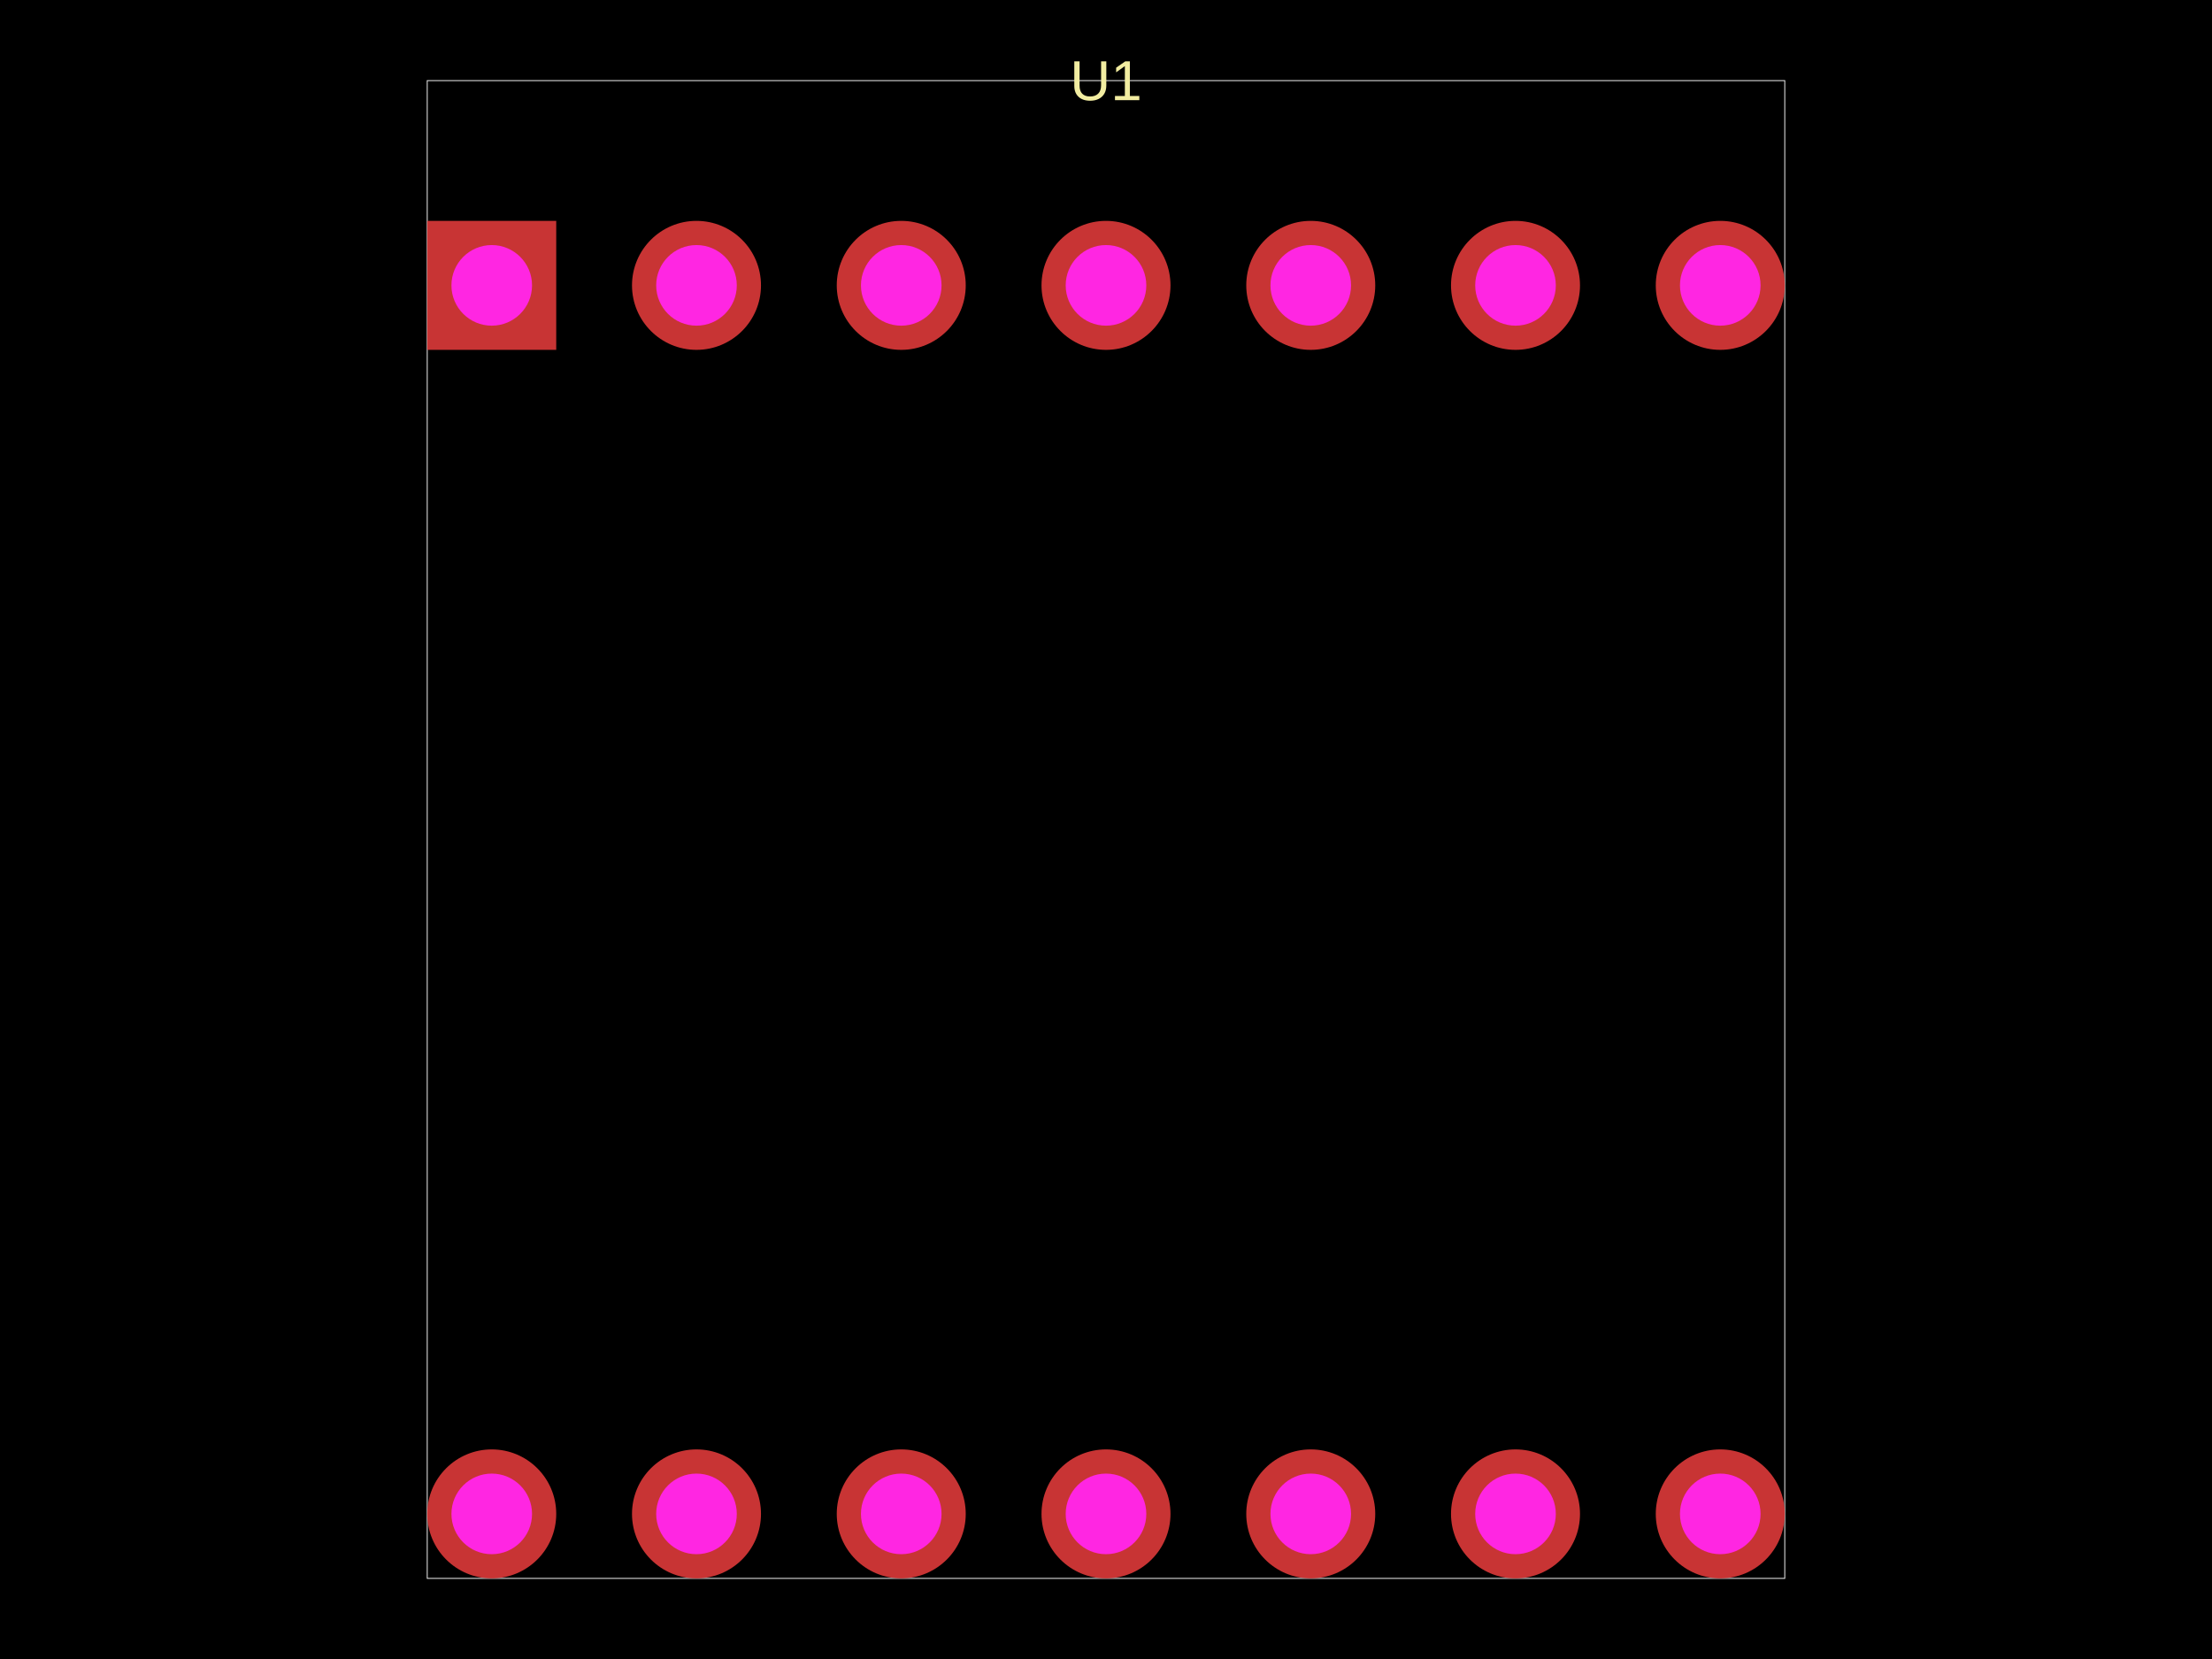
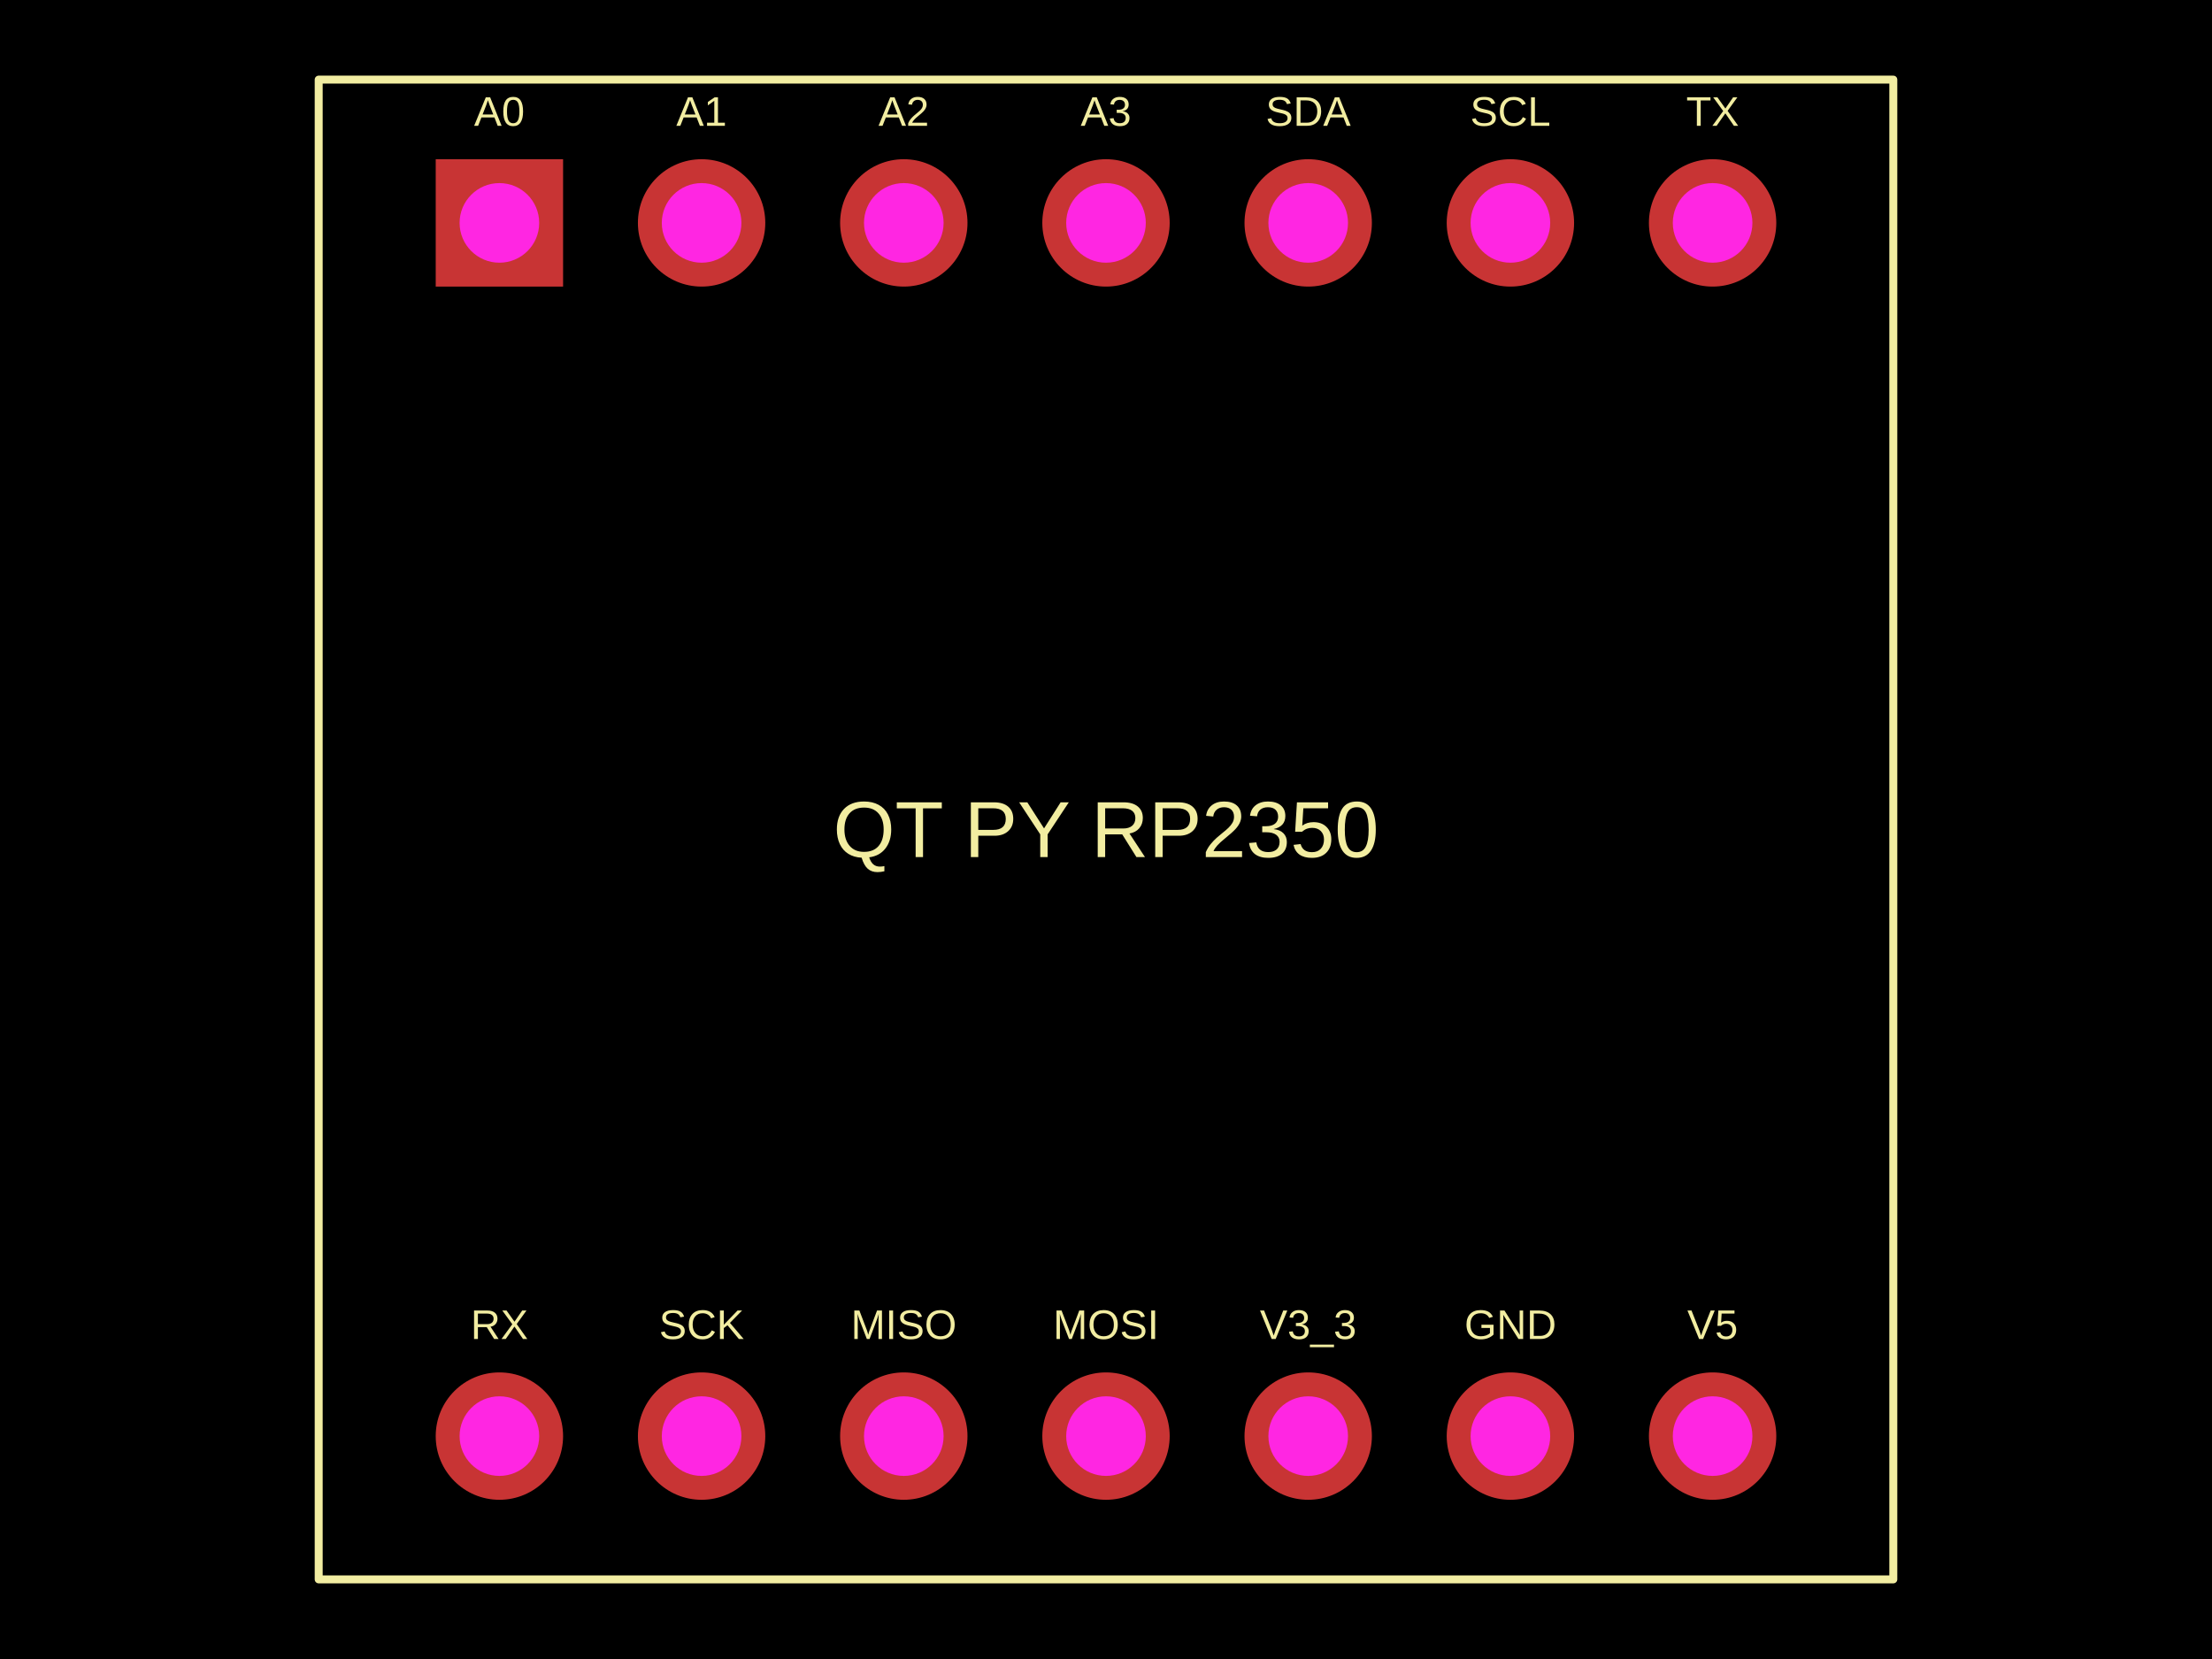
- <svg xmlns="http://www.w3.org/2000/svg" width="800" height="600" data-software-used-string="@tscircuit/core@0.0.1565">
+ <svg xmlns="http://www.w3.org/2000/svg" width="800" height="600" data-software-used-string="@tscircuit/core@0.0.1580">
  <style />
  <rect class="boundary" x="0" y="0" fill="#000" width="800" height="600" data-type="pcb_background" data-pcb-layer="global" />
-   <rect class="pcb-boundary" fill="none" stroke="#fff" stroke-width="0.3" x="154.519" y="29.155" width="490.962" height="541.691" data-type="pcb_boundary" data-pcb-layer="global" />
-   <text x="0" y="0" dx="0" dy="0" fill="#f2eda1" font-family="Arial, sans-serif" font-size="20.408" text-anchor="middle" dominant-baseline="central" transform="matrix(1,0,0,1,400,29.15452)" class="pcb-silkscreen-text pcb-silkscreen-top" data-pcb-silkscreen-text-id="pcb_silkscreen_text_0" stroke="none" data-type="pcb_silkscreen_text" data-pcb-layer="top">U1</text>
+   <rect class="pcb-boundary" fill="none" stroke="#fff" stroke-width="0.3" x="115.259" y="28.791" width="569.482" height="542.418" data-type="pcb_boundary" data-pcb-layer="global" />
+   <text x="0" y="0" dx="0" dy="0" fill="#f2eda1" font-family="Arial, sans-serif" font-size="14.971" text-anchor="middle" dominant-baseline="central" transform="matrix(1,0,0,1,180.6142,40.3071)" class="pcb-silkscreen-text pcb-silkscreen-top" data-pcb-silkscreen-text-id="pcb_silkscreen_text_0" stroke="none" data-type="pcb_silkscreen_text" data-pcb-layer="top">A0</text>
+   <text x="0" y="0" dx="0" dy="0" fill="#f2eda1" font-family="Arial, sans-serif" font-size="14.971" text-anchor="middle" dominant-baseline="central" transform="matrix(1,0,0,1,253.7428,40.3071)" class="pcb-silkscreen-text pcb-silkscreen-top" data-pcb-silkscreen-text-id="pcb_silkscreen_text_1" stroke="none" data-type="pcb_silkscreen_text" data-pcb-layer="top">A1</text>
+   <text x="0" y="0" dx="0" dy="0" fill="#f2eda1" font-family="Arial, sans-serif" font-size="14.971" text-anchor="middle" dominant-baseline="central" transform="matrix(1,0,0,1,326.8714,40.3071)" class="pcb-silkscreen-text pcb-silkscreen-top" data-pcb-silkscreen-text-id="pcb_silkscreen_text_2" stroke="none" data-type="pcb_silkscreen_text" data-pcb-layer="top">A2</text>
+   <text x="0" y="0" dx="0" dy="0" fill="#f2eda1" font-family="Arial, sans-serif" font-size="14.971" text-anchor="middle" dominant-baseline="central" transform="matrix(1,0,0,1,400,40.3071)" class="pcb-silkscreen-text pcb-silkscreen-top" data-pcb-silkscreen-text-id="pcb_silkscreen_text_3" stroke="none" data-type="pcb_silkscreen_text" data-pcb-layer="top">A3</text>
+   <text x="0" y="0" dx="0" dy="0" fill="#f2eda1" font-family="Arial, sans-serif" font-size="14.971" text-anchor="middle" dominant-baseline="central" transform="matrix(1,0,0,1,473.1286,40.3071)" class="pcb-silkscreen-text pcb-silkscreen-top" data-pcb-silkscreen-text-id="pcb_silkscreen_text_4" stroke="none" data-type="pcb_silkscreen_text" data-pcb-layer="top">SDA</text>
+   <text x="0" y="0" dx="0" dy="0" fill="#f2eda1" font-family="Arial, sans-serif" font-size="14.971" text-anchor="middle" dominant-baseline="central" transform="matrix(1,0,0,1,546.2572,40.3071)" class="pcb-silkscreen-text pcb-silkscreen-top" data-pcb-silkscreen-text-id="pcb_silkscreen_text_5" stroke="none" data-type="pcb_silkscreen_text" data-pcb-layer="top">SCL</text>
+   <text x="0" y="0" dx="0" dy="0" fill="#f2eda1" font-family="Arial, sans-serif" font-size="14.971" text-anchor="middle" dominant-baseline="central" transform="matrix(1,0,0,1,619.3858,40.3071)" class="pcb-silkscreen-text pcb-silkscreen-top" data-pcb-silkscreen-text-id="pcb_silkscreen_text_6" stroke="none" data-type="pcb_silkscreen_text" data-pcb-layer="top">TX</text>
+   <text x="0" y="0" dx="0" dy="0" fill="#f2eda1" font-family="Arial, sans-serif" font-size="14.971" text-anchor="middle" dominant-baseline="central" transform="matrix(1,0,0,1,180.6142,479.0787)" class="pcb-silkscreen-text pcb-silkscreen-top" data-pcb-silkscreen-text-id="pcb_silkscreen_text_7" stroke="none" data-type="pcb_silkscreen_text" data-pcb-layer="top">RX</text>
+   <text x="0" y="0" dx="0" dy="0" fill="#f2eda1" font-family="Arial, sans-serif" font-size="14.971" text-anchor="middle" dominant-baseline="central" transform="matrix(1,0,0,1,253.7428,479.0787)" class="pcb-silkscreen-text pcb-silkscreen-top" data-pcb-silkscreen-text-id="pcb_silkscreen_text_8" stroke="none" data-type="pcb_silkscreen_text" data-pcb-layer="top">SCK</text>
+   <text x="0" y="0" dx="0" dy="0" fill="#f2eda1" font-family="Arial, sans-serif" font-size="14.971" text-anchor="middle" dominant-baseline="central" transform="matrix(1,0,0,1,326.8714,479.0787)" class="pcb-silkscreen-text pcb-silkscreen-top" data-pcb-silkscreen-text-id="pcb_silkscreen_text_9" stroke="none" data-type="pcb_silkscreen_text" data-pcb-layer="top">MISO</text>
+   <text x="0" y="0" dx="0" dy="0" fill="#f2eda1" font-family="Arial, sans-serif" font-size="14.971" text-anchor="middle" dominant-baseline="central" transform="matrix(1,0,0,1,400,479.0787)" class="pcb-silkscreen-text pcb-silkscreen-top" data-pcb-silkscreen-text-id="pcb_silkscreen_text_10" stroke="none" data-type="pcb_silkscreen_text" data-pcb-layer="top">MOSI</text>
+   <text x="0" y="0" dx="0" dy="0" fill="#f2eda1" font-family="Arial, sans-serif" font-size="14.971" text-anchor="middle" dominant-baseline="central" transform="matrix(1,0,0,1,473.1286,479.0787)" class="pcb-silkscreen-text pcb-silkscreen-top" data-pcb-silkscreen-text-id="pcb_silkscreen_text_11" stroke="none" data-type="pcb_silkscreen_text" data-pcb-layer="top">V3_3</text>
+   <text x="0" y="0" dx="0" dy="0" fill="#f2eda1" font-family="Arial, sans-serif" font-size="14.971" text-anchor="middle" dominant-baseline="central" transform="matrix(1,0,0,1,546.2572,479.0787)" class="pcb-silkscreen-text pcb-silkscreen-top" data-pcb-silkscreen-text-id="pcb_silkscreen_text_12" stroke="none" data-type="pcb_silkscreen_text" data-pcb-layer="top">GND</text>
+   <text x="0" y="0" dx="0" dy="0" fill="#f2eda1" font-family="Arial, sans-serif" font-size="14.971" text-anchor="middle" dominant-baseline="central" transform="matrix(1,0,0,1,619.3858,479.0787)" class="pcb-silkscreen-text pcb-silkscreen-top" data-pcb-silkscreen-text-id="pcb_silkscreen_text_13" stroke="none" data-type="pcb_silkscreen_text" data-pcb-layer="top">V5</text>
+   <path class="pcb-silkscreen pcb-silkscreen-top" d="M 115.259 571.209 L 684.741 571.209 L 684.741 28.791 L 115.259 28.791 L 115.259 571.209 Z" fill="none" stroke="#f2eda1" stroke-width="2.879" stroke-linecap="round" stroke-linejoin="round" data-pcb-component-id="pcb_component_0" data-pcb-silkscreen-path-id="pcb_silkscreen_path_0" data-type="pcb_silkscreen_path" data-pcb-layer="top" />
+   <text x="0" y="0" dx="0" dy="0" fill="#f2eda1" font-family="Arial, sans-serif" font-size="28.791" text-anchor="middle" dominant-baseline="central" transform="matrix(1,0,0,1,400,300)" class="pcb-silkscreen-text pcb-silkscreen-top" data-pcb-silkscreen-text-id="pcb_silkscreen_text_14" stroke="none" data-type="pcb_silkscreen_text" data-pcb-layer="top">QT PY RP2350</text>
  <g data-type="pcb_plated_hole" data-pcb-layer="through" data-pad-name="U1.A0">
-     <rect class="pcb-hole-outer-pad" fill="rgb(200, 52, 52)" x="154.519" y="79.883" width="46.647" height="46.647" data-type="pcb_plated_hole" data-pcb-layer="top" />
-     <circle class="pcb-hole-inner" fill="#FF26E2" cx="177.843" cy="103.207" r="14.577" data-type="pcb_plated_hole_drill" data-pcb-layer="drill" />
+     <rect class="pcb-hole-outer-pad" fill="rgb(200, 52, 52)" x="157.582" y="57.582" width="46.065" height="46.065" data-type="pcb_plated_hole" data-pcb-layer="top" />
+     <circle class="pcb-hole-inner" fill="#FF26E2" cx="180.614" cy="80.614" r="14.395" data-type="pcb_plated_hole_drill" data-pcb-layer="drill" />
  </g>
  <g data-type="pcb_plated_hole" data-pcb-layer="through" data-pad-name="U1.A1">
-     <circle class="pcb-hole-outer" fill="rgb(200, 52, 52)" cx="251.895" cy="103.207" r="23.324" data-type="pcb_plated_hole" data-pcb-layer="top" />
-     <circle class="pcb-hole-inner" fill="#FF26E2" cx="251.895" cy="103.207" r="14.577" data-type="pcb_plated_hole_drill" data-pcb-layer="drill" />
+     <circle class="pcb-hole-outer" fill="rgb(200, 52, 52)" cx="253.743" cy="80.614" r="23.033" data-type="pcb_plated_hole" data-pcb-layer="top" />
+     <circle class="pcb-hole-inner" fill="#FF26E2" cx="253.743" cy="80.614" r="14.395" data-type="pcb_plated_hole_drill" data-pcb-layer="drill" />
  </g>
  <g data-type="pcb_plated_hole" data-pcb-layer="through" data-pad-name="U1.A2">
-     <circle class="pcb-hole-outer" fill="rgb(200, 52, 52)" cx="325.948" cy="103.207" r="23.324" data-type="pcb_plated_hole" data-pcb-layer="top" />
-     <circle class="pcb-hole-inner" fill="#FF26E2" cx="325.948" cy="103.207" r="14.577" data-type="pcb_plated_hole_drill" data-pcb-layer="drill" />
+     <circle class="pcb-hole-outer" fill="rgb(200, 52, 52)" cx="326.871" cy="80.614" r="23.033" data-type="pcb_plated_hole" data-pcb-layer="top" />
+     <circle class="pcb-hole-inner" fill="#FF26E2" cx="326.871" cy="80.614" r="14.395" data-type="pcb_plated_hole_drill" data-pcb-layer="drill" />
  </g>
  <g data-type="pcb_plated_hole" data-pcb-layer="through" data-pad-name="U1.A3">
-     <circle class="pcb-hole-outer" fill="rgb(200, 52, 52)" cx="400" cy="103.207" r="23.324" data-type="pcb_plated_hole" data-pcb-layer="top" />
-     <circle class="pcb-hole-inner" fill="#FF26E2" cx="400" cy="103.207" r="14.577" data-type="pcb_plated_hole_drill" data-pcb-layer="drill" />
+     <circle class="pcb-hole-outer" fill="rgb(200, 52, 52)" cx="400" cy="80.614" r="23.033" data-type="pcb_plated_hole" data-pcb-layer="top" />
+     <circle class="pcb-hole-inner" fill="#FF26E2" cx="400" cy="80.614" r="14.395" data-type="pcb_plated_hole_drill" data-pcb-layer="drill" />
  </g>
  <g data-type="pcb_plated_hole" data-pcb-layer="through" data-pad-name="U1.SDA">
-     <circle class="pcb-hole-outer" fill="rgb(200, 52, 52)" cx="474.052" cy="103.207" r="23.324" data-type="pcb_plated_hole" data-pcb-layer="top" />
-     <circle class="pcb-hole-inner" fill="#FF26E2" cx="474.052" cy="103.207" r="14.577" data-type="pcb_plated_hole_drill" data-pcb-layer="drill" />
+     <circle class="pcb-hole-outer" fill="rgb(200, 52, 52)" cx="473.129" cy="80.614" r="23.033" data-type="pcb_plated_hole" data-pcb-layer="top" />
+     <circle class="pcb-hole-inner" fill="#FF26E2" cx="473.129" cy="80.614" r="14.395" data-type="pcb_plated_hole_drill" data-pcb-layer="drill" />
  </g>
  <g data-type="pcb_plated_hole" data-pcb-layer="through" data-pad-name="U1.SCL">
-     <circle class="pcb-hole-outer" fill="rgb(200, 52, 52)" cx="548.105" cy="103.207" r="23.324" data-type="pcb_plated_hole" data-pcb-layer="top" />
-     <circle class="pcb-hole-inner" fill="#FF26E2" cx="548.105" cy="103.207" r="14.577" data-type="pcb_plated_hole_drill" data-pcb-layer="drill" />
+     <circle class="pcb-hole-outer" fill="rgb(200, 52, 52)" cx="546.257" cy="80.614" r="23.033" data-type="pcb_plated_hole" data-pcb-layer="top" />
+     <circle class="pcb-hole-inner" fill="#FF26E2" cx="546.257" cy="80.614" r="14.395" data-type="pcb_plated_hole_drill" data-pcb-layer="drill" />
  </g>
  <g data-type="pcb_plated_hole" data-pcb-layer="through" data-pad-name="U1.TX">
-     <circle class="pcb-hole-outer" fill="rgb(200, 52, 52)" cx="622.157" cy="103.207" r="23.324" data-type="pcb_plated_hole" data-pcb-layer="top" />
-     <circle class="pcb-hole-inner" fill="#FF26E2" cx="622.157" cy="103.207" r="14.577" data-type="pcb_plated_hole_drill" data-pcb-layer="drill" />
+     <circle class="pcb-hole-outer" fill="rgb(200, 52, 52)" cx="619.386" cy="80.614" r="23.033" data-type="pcb_plated_hole" data-pcb-layer="top" />
+     <circle class="pcb-hole-inner" fill="#FF26E2" cx="619.386" cy="80.614" r="14.395" data-type="pcb_plated_hole_drill" data-pcb-layer="drill" />
  </g>
  <g data-type="pcb_plated_hole" data-pcb-layer="through" data-pad-name="U1.RX">
-     <circle class="pcb-hole-outer" fill="rgb(200, 52, 52)" cx="177.843" cy="547.522" r="23.324" data-type="pcb_plated_hole" data-pcb-layer="top" />
-     <circle class="pcb-hole-inner" fill="#FF26E2" cx="177.843" cy="547.522" r="14.577" data-type="pcb_plated_hole_drill" data-pcb-layer="drill" />
+     <circle class="pcb-hole-outer" fill="rgb(200, 52, 52)" cx="180.614" cy="519.386" r="23.033" data-type="pcb_plated_hole" data-pcb-layer="top" />
+     <circle class="pcb-hole-inner" fill="#FF26E2" cx="180.614" cy="519.386" r="14.395" data-type="pcb_plated_hole_drill" data-pcb-layer="drill" />
  </g>
  <g data-type="pcb_plated_hole" data-pcb-layer="through" data-pad-name="U1.SCK">
-     <circle class="pcb-hole-outer" fill="rgb(200, 52, 52)" cx="251.895" cy="547.522" r="23.324" data-type="pcb_plated_hole" data-pcb-layer="top" />
-     <circle class="pcb-hole-inner" fill="#FF26E2" cx="251.895" cy="547.522" r="14.577" data-type="pcb_plated_hole_drill" data-pcb-layer="drill" />
+     <circle class="pcb-hole-outer" fill="rgb(200, 52, 52)" cx="253.743" cy="519.386" r="23.033" data-type="pcb_plated_hole" data-pcb-layer="top" />
+     <circle class="pcb-hole-inner" fill="#FF26E2" cx="253.743" cy="519.386" r="14.395" data-type="pcb_plated_hole_drill" data-pcb-layer="drill" />
  </g>
  <g data-type="pcb_plated_hole" data-pcb-layer="through" data-pad-name="U1.MISO">
-     <circle class="pcb-hole-outer" fill="rgb(200, 52, 52)" cx="325.948" cy="547.522" r="23.324" data-type="pcb_plated_hole" data-pcb-layer="top" />
-     <circle class="pcb-hole-inner" fill="#FF26E2" cx="325.948" cy="547.522" r="14.577" data-type="pcb_plated_hole_drill" data-pcb-layer="drill" />
+     <circle class="pcb-hole-outer" fill="rgb(200, 52, 52)" cx="326.871" cy="519.386" r="23.033" data-type="pcb_plated_hole" data-pcb-layer="top" />
+     <circle class="pcb-hole-inner" fill="#FF26E2" cx="326.871" cy="519.386" r="14.395" data-type="pcb_plated_hole_drill" data-pcb-layer="drill" />
  </g>
  <g data-type="pcb_plated_hole" data-pcb-layer="through" data-pad-name="U1.MOSI">
-     <circle class="pcb-hole-outer" fill="rgb(200, 52, 52)" cx="400" cy="547.522" r="23.324" data-type="pcb_plated_hole" data-pcb-layer="top" />
-     <circle class="pcb-hole-inner" fill="#FF26E2" cx="400" cy="547.522" r="14.577" data-type="pcb_plated_hole_drill" data-pcb-layer="drill" />
+     <circle class="pcb-hole-outer" fill="rgb(200, 52, 52)" cx="400" cy="519.386" r="23.033" data-type="pcb_plated_hole" data-pcb-layer="top" />
+     <circle class="pcb-hole-inner" fill="#FF26E2" cx="400" cy="519.386" r="14.395" data-type="pcb_plated_hole_drill" data-pcb-layer="drill" />
  </g>
  <g data-type="pcb_plated_hole" data-pcb-layer="through" data-pad-name="U1.V3_3">
-     <circle class="pcb-hole-outer" fill="rgb(200, 52, 52)" cx="474.052" cy="547.522" r="23.324" data-type="pcb_plated_hole" data-pcb-layer="top" />
-     <circle class="pcb-hole-inner" fill="#FF26E2" cx="474.052" cy="547.522" r="14.577" data-type="pcb_plated_hole_drill" data-pcb-layer="drill" />
+     <circle class="pcb-hole-outer" fill="rgb(200, 52, 52)" cx="473.129" cy="519.386" r="23.033" data-type="pcb_plated_hole" data-pcb-layer="top" />
+     <circle class="pcb-hole-inner" fill="#FF26E2" cx="473.129" cy="519.386" r="14.395" data-type="pcb_plated_hole_drill" data-pcb-layer="drill" />
  </g>
  <g data-type="pcb_plated_hole" data-pcb-layer="through" data-pad-name="U1.GND">
-     <circle class="pcb-hole-outer" fill="rgb(200, 52, 52)" cx="548.105" cy="547.522" r="23.324" data-type="pcb_plated_hole" data-pcb-layer="top" />
-     <circle class="pcb-hole-inner" fill="#FF26E2" cx="548.105" cy="547.522" r="14.577" data-type="pcb_plated_hole_drill" data-pcb-layer="drill" />
+     <circle class="pcb-hole-outer" fill="rgb(200, 52, 52)" cx="546.257" cy="519.386" r="23.033" data-type="pcb_plated_hole" data-pcb-layer="top" />
+     <circle class="pcb-hole-inner" fill="#FF26E2" cx="546.257" cy="519.386" r="14.395" data-type="pcb_plated_hole_drill" data-pcb-layer="drill" />
  </g>
  <g data-type="pcb_plated_hole" data-pcb-layer="through" data-pad-name="U1.V5">
-     <circle class="pcb-hole-outer" fill="rgb(200, 52, 52)" cx="622.157" cy="547.522" r="23.324" data-type="pcb_plated_hole" data-pcb-layer="top" />
-     <circle class="pcb-hole-inner" fill="#FF26E2" cx="622.157" cy="547.522" r="14.577" data-type="pcb_plated_hole_drill" data-pcb-layer="drill" />
+     <circle class="pcb-hole-outer" fill="rgb(200, 52, 52)" cx="619.386" cy="519.386" r="23.033" data-type="pcb_plated_hole" data-pcb-layer="top" />
+     <circle class="pcb-hole-inner" fill="#FF26E2" cx="619.386" cy="519.386" r="14.395" data-type="pcb_plated_hole_drill" data-pcb-layer="drill" />
  </g>
</svg>
